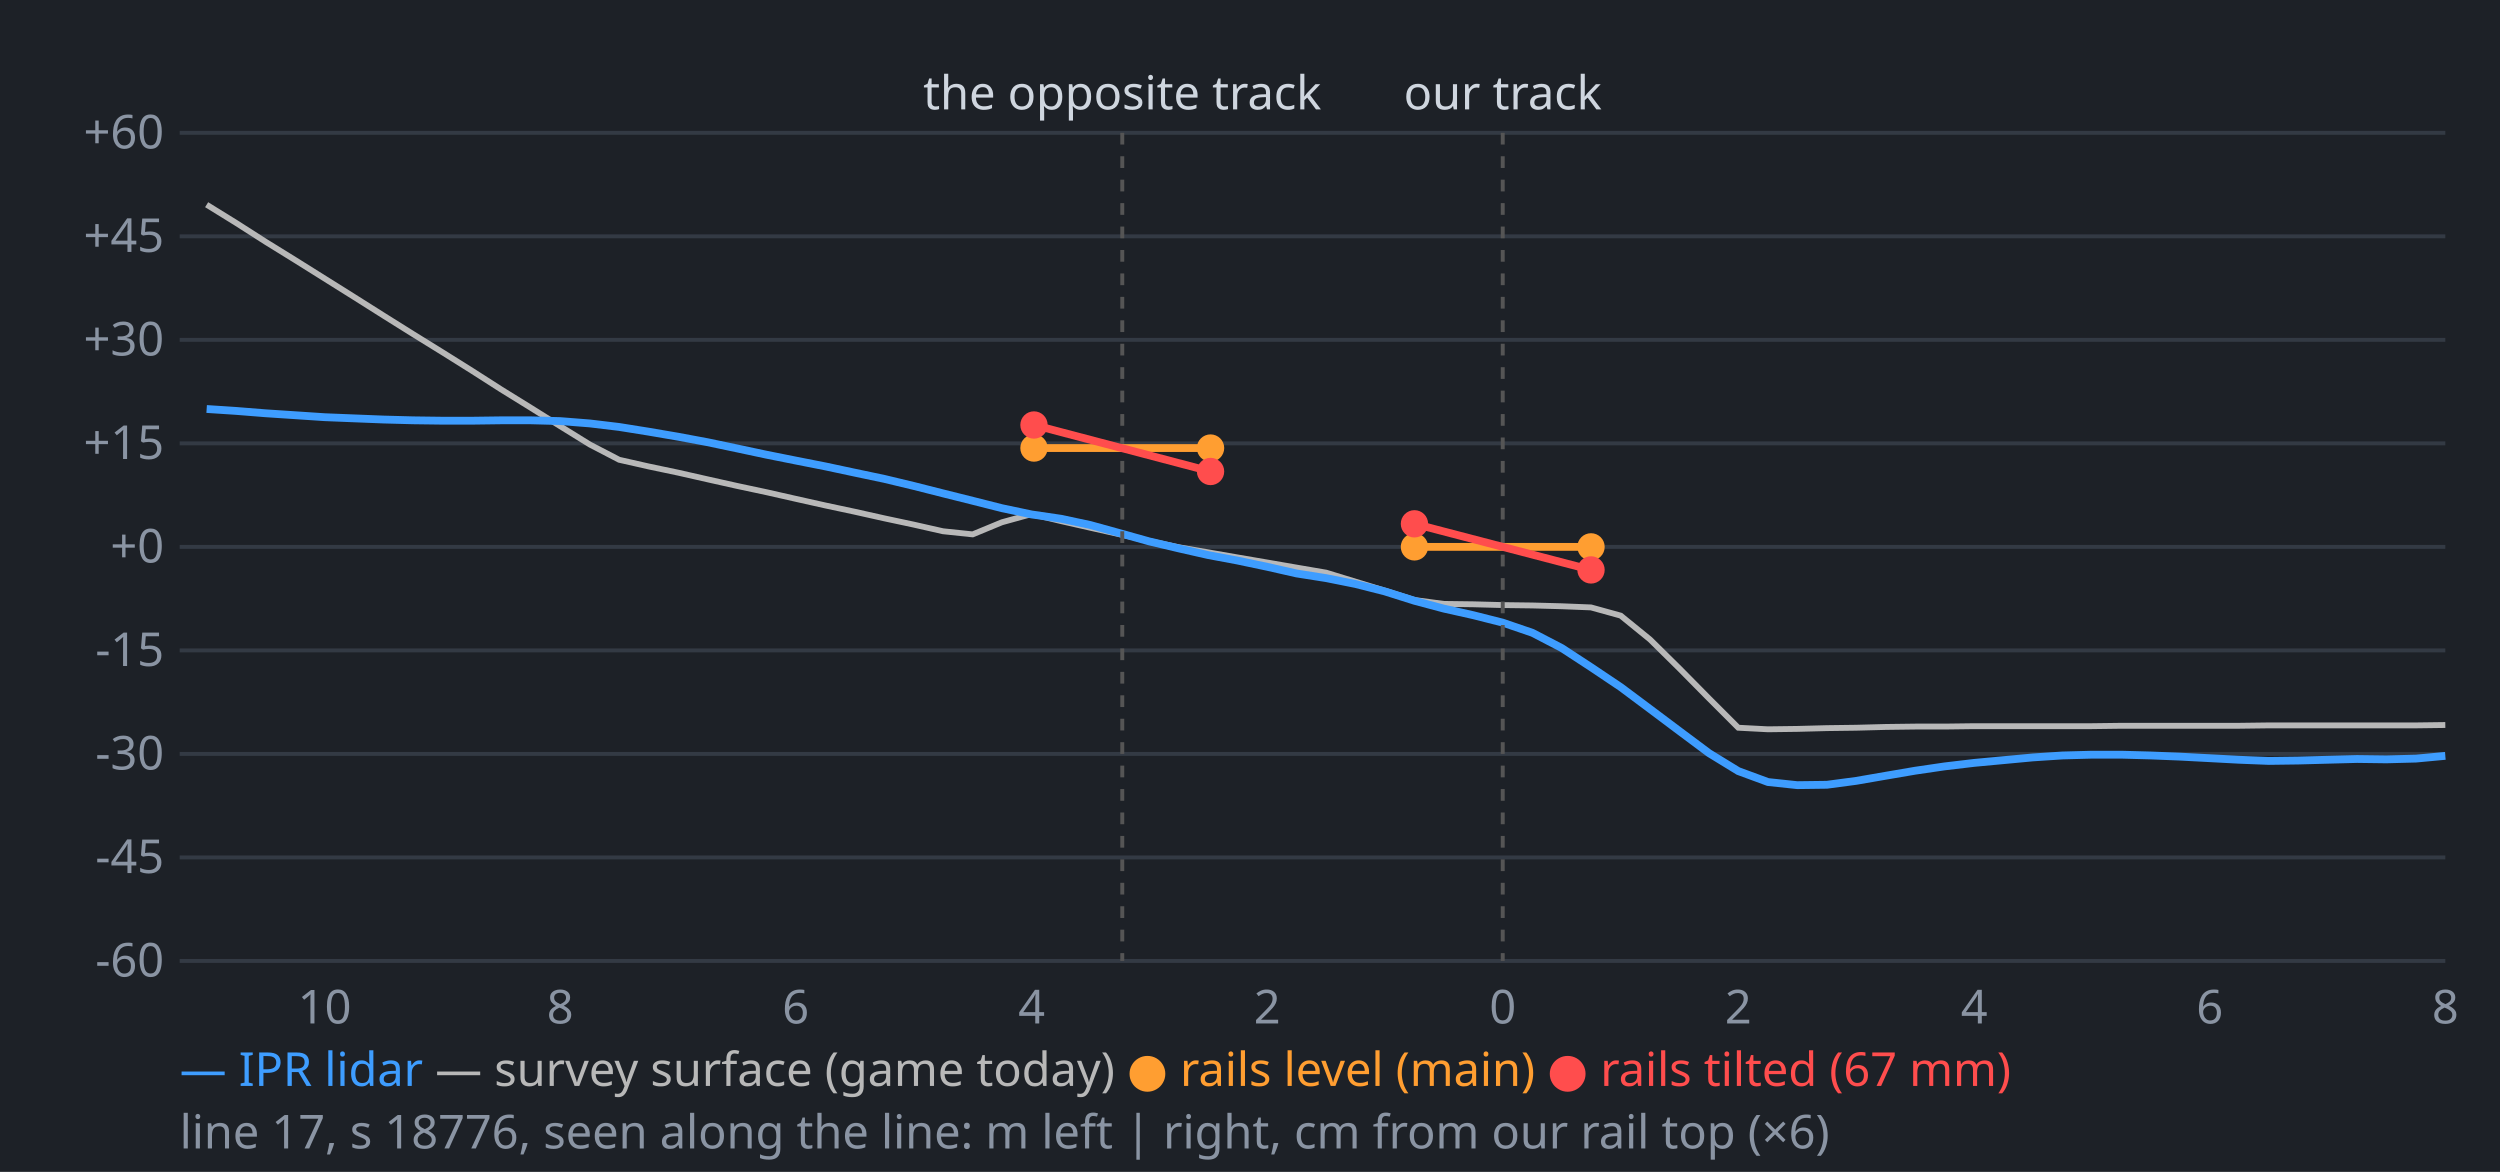
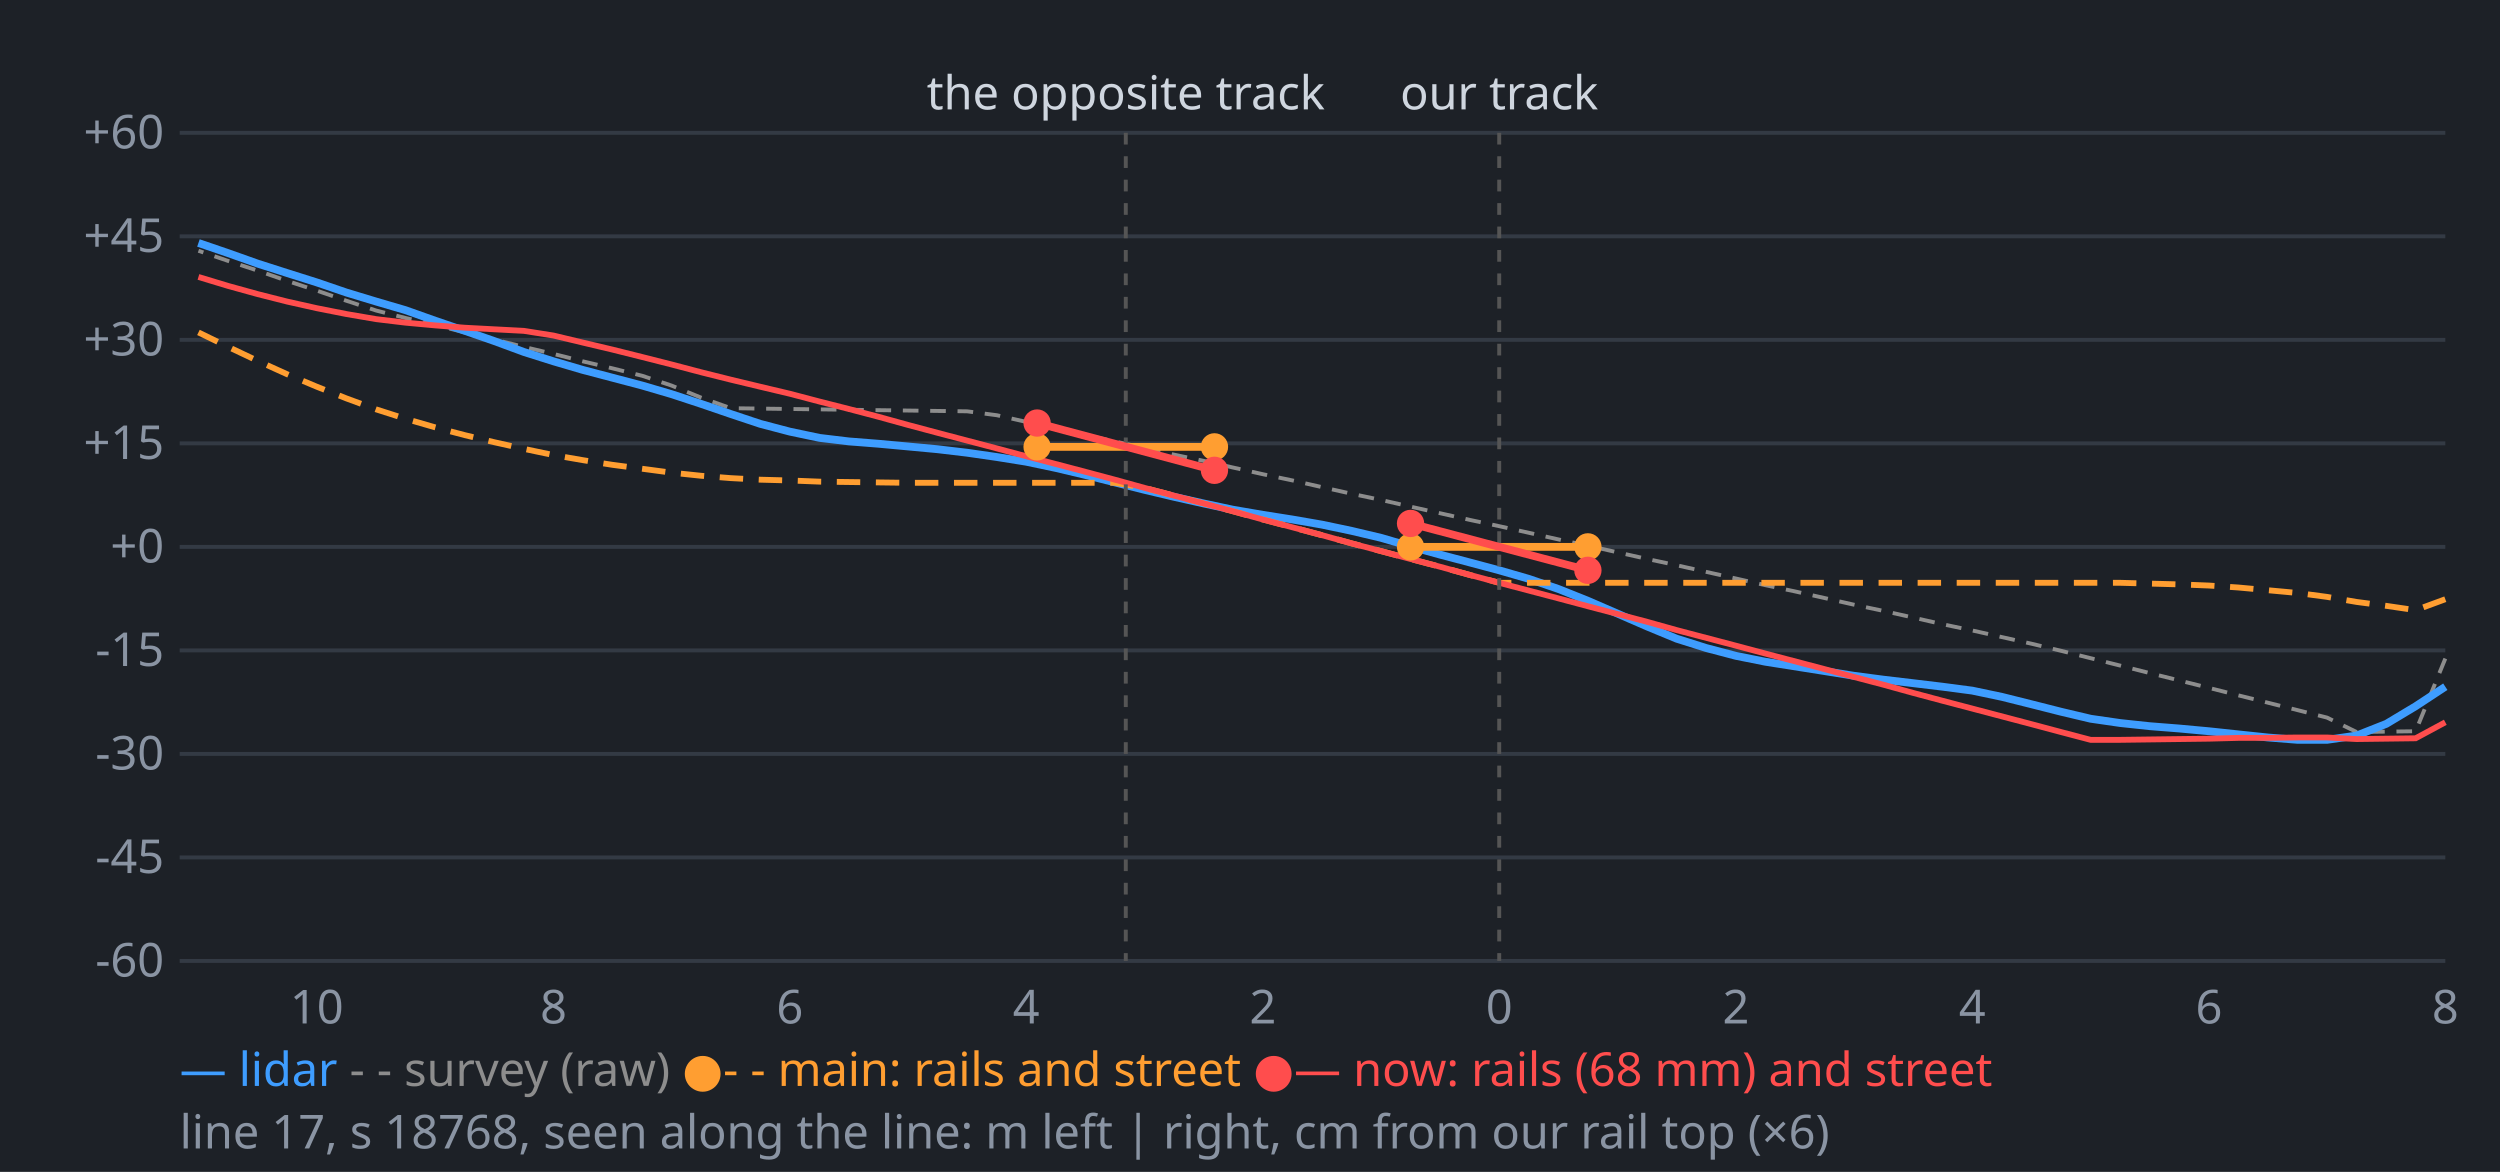
<svg xmlns="http://www.w3.org/2000/svg" viewBox="0 0 640 300" font-family="sans-serif" font-size="12">
  <rect width="640" height="300" fill="#1d2127" />
  <line x1="46" x2="626" y1="246.0" y2="246.0" stroke="#333a44" />
  <text x="42" y="250.0" fill="#8a94a3" text-anchor="end">-60</text>
  <line x1="46" x2="626" y1="219.5" y2="219.5" stroke="#333a44" />
  <text x="42" y="223.5" fill="#8a94a3" text-anchor="end">-45</text>
  <line x1="46" x2="626" y1="193.0" y2="193.0" stroke="#333a44" />
  <text x="42" y="197.0" fill="#8a94a3" text-anchor="end">-30</text>
  <line x1="46" x2="626" y1="166.5" y2="166.5" stroke="#333a44" />
  <text x="42" y="170.5" fill="#8a94a3" text-anchor="end">-15</text>
  <line x1="46" x2="626" y1="140.0" y2="140.0" stroke="#333a44" />
  <text x="42" y="144.0" fill="#8a94a3" text-anchor="end">+0</text>
  <line x1="46" x2="626" y1="113.5" y2="113.5" stroke="#333a44" />
  <text x="42" y="117.5" fill="#8a94a3" text-anchor="end">+15</text>
  <line x1="46" x2="626" y1="87.0" y2="87.0" stroke="#333a44" />
  <text x="42" y="91.0" fill="#8a94a3" text-anchor="end">+30</text>
  <line x1="46" x2="626" y1="60.5" y2="60.5" stroke="#333a44" />
  <text x="42" y="64.5" fill="#8a94a3" text-anchor="end">+45</text>
  <line x1="46" x2="626" y1="34.0" y2="34.0" stroke="#333a44" />
  <text x="42" y="38.0" fill="#8a94a3" text-anchor="end">+60</text>
  <text x="626.0" y="262" fill="#8a94a3" text-anchor="middle">8</text>
-   <text x="565.7" y="262" fill="#8a94a3" text-anchor="middle">6</text>
-   <text x="505.4" y="262" fill="#8a94a3" text-anchor="middle">4</text>
-   <text x="445.0" y="262" fill="#8a94a3" text-anchor="middle">2</text>
-   <text x="384.7" y="262" fill="#8a94a3" text-anchor="middle">0</text>
-   <text x="324.4" y="262" fill="#8a94a3" text-anchor="middle">2</text>
-   <text x="264.1" y="262" fill="#8a94a3" text-anchor="middle">4</text>
-   <text x="203.7" y="262" fill="#8a94a3" text-anchor="middle">6</text>
-   <text x="143.4" y="262" fill="#8a94a3" text-anchor="middle">8</text>
-   <text x="83.1" y="262" fill="#8a94a3" text-anchor="middle">10</text>
-   <polyline fill="none" stroke="#b8b8b8" stroke-width="1.5" points="626.0,185.6 618.5,185.7 610.9,185.7 603.4,185.7 595.8,185.7 588.3,185.7 580.8,185.7 573.2,185.8 565.7,185.8 558.1,185.8 550.6,185.8 543.1,185.8 535.5,185.9 528.0,185.9 520.4,185.9 512.9,185.9 505.4,185.9 497.8,186.0 490.3,186.0 482.7,186.1 475.2,186.3 467.7,186.4 460.1,186.6 452.6,186.7 445.0,186.3 437.5,178.8 430.0,171.2 422.4,163.7 414.9,157.6 407.3,155.5 399.8,155.2 392.3,155.0 384.7,154.9 377.2,154.7 369.6,154.6 362.1,153.6 354.5,151.2 347.0,148.9 339.5,146.6 331.9,145.3 324.4,144.0 316.8,142.7 309.3,141.4 301.8,140.1 294.2,138.5 286.7,136.8 279.1,135.1 271.6,133.4 264.1,131.6 256.5,133.7 249.0,136.8 241.4,136.0 233.9,134.3 226.4,132.7 218.8,131.0 211.3,129.4 203.7,127.7 196.2,126.0 188.7,124.4 181.1,122.7 173.6,121.0 166.0,119.4 158.5,117.7 151.0,113.8 143.4,109.1 135.9,104.4 128.3,99.7 120.8,94.9 113.3,90.2 105.7,85.5 98.2,80.8 90.6,76.0 83.1,71.3 75.6,66.6 68.0,61.9 60.5,57.1 52.9,52.4" />
-   <polyline fill="none" stroke="#3e9dff" stroke-width="2" points="626.0,193.5 618.5,194.2 610.9,194.4 603.4,194.3 595.8,194.5 588.3,194.7 580.8,194.8 573.2,194.5 565.7,194.1 558.1,193.7 550.6,193.4 543.1,193.2 535.5,193.2 528.0,193.4 520.4,193.9 512.9,194.6 505.4,195.3 497.8,196.2 490.3,197.3 482.7,198.6 475.2,199.9 467.7,200.9 460.1,201.0 452.6,200.2 445.0,197.4 437.5,192.8 430.0,187.2 422.4,181.5 414.9,175.9 407.3,170.8 399.8,165.9 392.3,162.0 384.7,159.4 377.2,157.5 369.6,155.8 362.1,153.8 354.5,151.4 347.0,149.5 339.5,148.0 331.9,146.8 324.4,145.1 316.8,143.5 309.3,142.1 301.8,140.4 294.2,138.6 286.7,136.5 279.1,134.4 271.6,132.8 264.1,131.7 256.5,130.1 249.0,128.2 241.4,126.3 233.9,124.4 226.4,122.6 218.8,121.0 211.3,119.4 203.7,117.9 196.2,116.4 188.7,114.8 181.1,113.2 173.6,111.8 166.0,110.5 158.5,109.3 151.0,108.4 143.4,107.8 135.9,107.6 128.3,107.6 120.8,107.7 113.3,107.7 105.7,107.6 98.2,107.4 90.6,107.1 83.1,106.8 75.6,106.3 68.0,105.8 60.5,105.2 52.9,104.7" />
-   <line x1="384.7" x2="384.7" y1="34" y2="246" stroke="#555" stroke-dasharray="3 3" />
-   <text x="384.7" y="28" fill="#cfd6df" text-anchor="middle">our track</text>
-   <line x1="362.1" y1="140.0" x2="407.3" y2="140.0" stroke="#ff9e31" stroke-width="2" />
-   <circle cx="362.1" cy="140.0" r="3.5" fill="#ff9e31" />
-   <circle cx="407.3" cy="140.0" r="3.5" fill="#ff9e31" />
-   <line x1="362.1" y1="134.1" x2="407.3" y2="145.9" stroke="#ff4d4d" stroke-width="2" />
-   <circle cx="362.1" cy="134.1" r="3.5" fill="#ff4d4d" />
-   <circle cx="407.3" cy="145.9" r="3.5" fill="#ff4d4d" />
-   <line x1="287.3" x2="287.3" y1="34" y2="246" stroke="#555" stroke-dasharray="3 3" />
-   <text x="287.3" y="28" fill="#cfd6df" text-anchor="middle">the opposite track</text>
-   <line x1="264.7" y1="114.7" x2="309.9" y2="114.7" stroke="#ff9e31" stroke-width="2" />
-   <circle cx="264.7" cy="114.7" r="3.5" fill="#ff9e31" />
-   <circle cx="309.9" cy="114.7" r="3.5" fill="#ff9e31" />
-   <line x1="264.7" y1="108.8" x2="309.9" y2="120.7" stroke="#ff4d4d" stroke-width="2" />
-   <circle cx="264.7" cy="108.8" r="3.5" fill="#ff4d4d" />
-   <circle cx="309.9" cy="120.7" r="3.5" fill="#ff4d4d" />
+   <text x="565.5" y="262" fill="#8a94a3" text-anchor="middle">6</text>
+   <text x="504.9" y="262" fill="#8a94a3" text-anchor="middle">4</text>
+   <text x="444.4" y="262" fill="#8a94a3" text-anchor="middle">2</text>
+   <text x="383.8" y="262" fill="#8a94a3" text-anchor="middle">0</text>
+   <text x="323.3" y="262" fill="#8a94a3" text-anchor="middle">2</text>
+   <text x="262.7" y="262" fill="#8a94a3" text-anchor="middle">4</text>
+   <text x="202.2" y="262" fill="#8a94a3" text-anchor="middle">6</text>
+   <text x="141.7" y="262" fill="#8a94a3" text-anchor="middle">8</text>
+   <text x="81.1" y="262" fill="#8a94a3" text-anchor="middle">10</text>
+   <polyline fill="none" stroke="#8d8d8d" stroke-width="1" stroke-dasharray="4 3" points="626.0,168.6 618.4,187.2 610.9,187.3 603.3,187.4 595.7,183.7 588.2,181.8 580.6,179.9 573.0,178.0 565.5,176.1 557.9,174.2 550.3,172.3 542.8,170.4 535.2,168.5 527.6,166.6 520.1,164.8 512.5,163.1 504.9,161.4 497.3,159.8 489.8,158.1 482.2,156.4 474.6,154.8 467.1,153.1 459.5,151.4 451.9,149.8 444.4,148.1 436.8,146.4 429.2,144.7 421.7,143.1 414.1,141.4 406.5,139.7 399.0,138.1 391.4,136.4 383.8,134.7 376.3,133.1 368.7,131.4 361.1,129.7 353.6,128.0 346.0,126.4 338.4,124.7 330.9,123.0 323.3,121.4 315.7,119.7 308.2,118.0 300.6,116.4 293.0,114.7 285.4,113.0 277.9,111.4 270.3,109.7 262.7,108.0 255.2,106.3 247.6,105.3 240.0,105.2 232.5,105.1 224.9,105.0 217.3,104.9 209.8,104.8 202.2,104.7 194.6,104.6 187.1,104.5 179.5,101.8 171.9,98.7 164.4,96.2 156.8,94.3 149.2,92.5 141.7,90.6 134.1,88.8 126.5,86.9 119.0,85.1 111.4,83.2 103.8,81.4 96.3,79.5 88.7,77.0 81.1,74.4 73.5,71.9 66.0,69.3 58.4,66.8 50.8,64.2" />
+   <polyline fill="none" stroke="#3e9dff" stroke-width="2" points="626.0,175.8 618.4,180.8 610.9,185.3 603.3,188.3 595.7,189.4 588.2,189.4 580.6,188.8 573.0,188.0 565.5,187.2 557.9,186.5 550.3,185.9 542.8,185.1 535.2,184.0 527.6,182.2 520.1,180.3 512.5,178.4 504.9,176.8 497.3,175.8 489.8,174.9 482.2,174.0 474.6,173.0 467.1,171.8 459.5,170.6 451.9,169.4 444.4,167.9 436.8,165.9 429.2,163.5 421.7,160.4 414.1,157.1 406.5,153.8 399.0,150.8 391.4,148.2 383.8,146.0 376.3,144.0 368.7,142.0 361.1,139.9 353.6,137.7 346.0,135.9 338.4,134.3 330.9,133.0 323.3,131.8 315.7,130.5 308.2,128.9 300.6,127.2 293.0,125.4 285.4,123.5 277.9,121.6 270.3,119.8 262.7,118.2 255.2,117.0 247.6,115.9 240.0,115.0 232.5,114.3 224.9,113.6 217.3,113.0 209.8,112.1 202.2,110.5 194.6,108.5 187.1,106.0 179.5,103.4 171.9,100.9 164.4,98.7 156.8,96.7 149.2,94.7 141.7,92.5 134.1,90.1 126.5,87.3 119.0,84.7 111.4,82.1 103.8,79.4 96.3,77.2 88.7,74.9 81.1,72.3 73.5,69.9 66.0,67.5 58.4,64.8 50.8,62.2" />
+   <polyline fill="none" stroke="#ff9e31" stroke-width="1.5" stroke-dasharray="6 4" points="626.0,153.4 618.4,156.2 610.9,155.1 603.3,154.1 595.7,152.8 588.2,151.8 580.6,151.1 573.0,150.4 565.5,149.9 557.9,149.6 550.3,149.4 542.8,149.2 535.2,149.2 527.6,149.2 520.1,149.2 512.5,149.2 504.9,149.2 497.3,149.2 489.8,149.2 482.2,149.2 474.6,149.2 467.1,149.2 459.5,149.2 451.9,149.2 444.4,149.2 436.8,149.2 429.2,149.2 421.7,149.2 414.1,149.2 406.5,149.2 399.0,149.2 391.4,149.2 383.8,149.2 376.3,147.2 368.7,145.1 361.1,143.1 353.6,141.1 346.0,139.1 338.4,137.0 330.9,135.0 323.3,133.0 315.7,130.9 308.2,128.9 300.6,126.9 293.0,124.9 285.4,123.6 277.9,123.6 270.3,123.6 262.7,123.6 255.2,123.6 247.6,123.6 240.0,123.6 232.5,123.6 224.9,123.5 217.3,123.4 209.8,123.3 202.2,123.0 194.6,122.8 187.1,122.4 179.5,121.8 171.9,121.0 164.4,120.0 156.8,119.0 149.2,117.8 141.7,116.5 134.1,114.9 126.5,113.2 119.0,111.4 111.4,109.4 103.8,107.2 96.3,104.8 88.7,102.0 81.1,99.0 73.5,95.8 66.0,92.4 58.4,88.8 50.8,85.1" />
+   <polyline fill="none" stroke="#ff4d4d" stroke-width="1.5" points="626.0,184.9 618.4,189.0 610.9,189.1 603.3,189.2 595.7,188.8 588.2,188.8 580.6,188.9 573.0,188.9 565.5,189.1 557.9,189.2 550.3,189.3 542.8,189.4 535.2,189.4 527.6,187.4 520.1,185.4 512.5,183.4 504.9,181.4 497.3,179.4 489.8,177.4 482.2,175.3 474.6,173.3 467.1,171.3 459.5,169.3 451.9,167.3 444.4,165.3 436.8,163.3 429.2,161.3 421.7,159.2 414.1,157.2 406.5,155.2 399.0,153.2 391.4,151.2 383.8,149.2 376.3,147.2 368.7,145.1 361.1,143.1 353.6,141.1 346.0,139.1 338.4,137.0 330.9,135.0 323.3,133.0 315.7,130.9 308.2,128.9 300.6,126.9 293.0,124.9 285.4,122.8 277.9,120.8 270.3,118.8 262.7,116.8 255.2,114.8 247.6,112.8 240.0,110.8 232.5,108.8 224.9,106.7 217.3,104.7 209.8,102.8 202.2,100.8 194.6,99.0 187.1,97.2 179.5,95.3 171.9,93.3 164.4,91.4 156.8,89.5 149.2,87.7 141.7,85.9 134.1,84.7 126.5,84.3 119.0,83.9 111.4,83.3 103.8,82.6 96.3,81.7 88.7,80.4 81.1,78.9 73.5,77.2 66.0,75.3 58.4,73.2 50.8,70.9" />
+   <line x1="383.8" x2="383.8" y1="34" y2="246" stroke="#555" stroke-dasharray="3 3" />
+   <text x="383.8" y="28" fill="#cfd6df" text-anchor="middle">our track</text>
+   <line x1="361.1" y1="140.0" x2="406.5" y2="140.0" stroke="#ff9e31" stroke-width="2" />
+   <circle cx="361.1" cy="140.0" r="3.5" fill="#ff9e31" />
+   <circle cx="406.5" cy="140.0" r="3.5" fill="#ff9e31" />
+   <line x1="361.1" y1="134.0" x2="406.5" y2="146.0" stroke="#ff4d4d" stroke-width="2" />
+   <circle cx="361.1" cy="134.0" r="3.5" fill="#ff4d4d" />
+   <circle cx="406.5" cy="146.0" r="3.5" fill="#ff4d4d" />
+   <line x1="288.2" x2="288.2" y1="34" y2="246" stroke="#555" stroke-dasharray="3 3" />
+   <text x="288.2" y="28" fill="#cfd6df" text-anchor="middle">the opposite track</text>
+   <line x1="265.5" y1="114.4" x2="310.9" y2="114.4" stroke="#ff9e31" stroke-width="2" />
+   <circle cx="265.5" cy="114.4" r="3.5" fill="#ff9e31" />
+   <circle cx="310.9" cy="114.4" r="3.5" fill="#ff9e31" />
+   <line x1="265.5" y1="108.3" x2="310.9" y2="120.4" stroke="#ff4d4d" stroke-width="2" />
+   <circle cx="265.5" cy="108.3" r="3.5" fill="#ff4d4d" />
+   <circle cx="310.9" cy="120.4" r="3.5" fill="#ff4d4d" />
  <text x="46" y="278" fill="#cfd6df">
-     <tspan fill="#3e9dff">— IPR lidar</tspan>
-     <tspan fill="#b8b8b8">— survey surface (game today)</tspan>
-     <tspan fill="#ff9e31">● rails level (main)</tspan>
-     <tspan fill="#ff4d4d">● rails tilted (67 mm)</tspan>
+     <tspan fill="#3e9dff">— lidar</tspan>
+     <tspan fill="#8d8d8d">- - survey (raw)</tspan>
+     <tspan fill="#ff9e31">●- - main: rails and street</tspan>
+     <tspan fill="#ff4d4d">●— now: rails (68 mm) and street</tspan>
  </text>
-   <text x="46" y="294" fill="#8a94a3">line 17, s 18776, seen along the line: m left | right, cm from our rail top (×6)</text>
+   <text x="46" y="294" fill="#8a94a3">line 17, s 18768, seen along the line: m left | right, cm from our rail top (×6)</text>
</svg>
